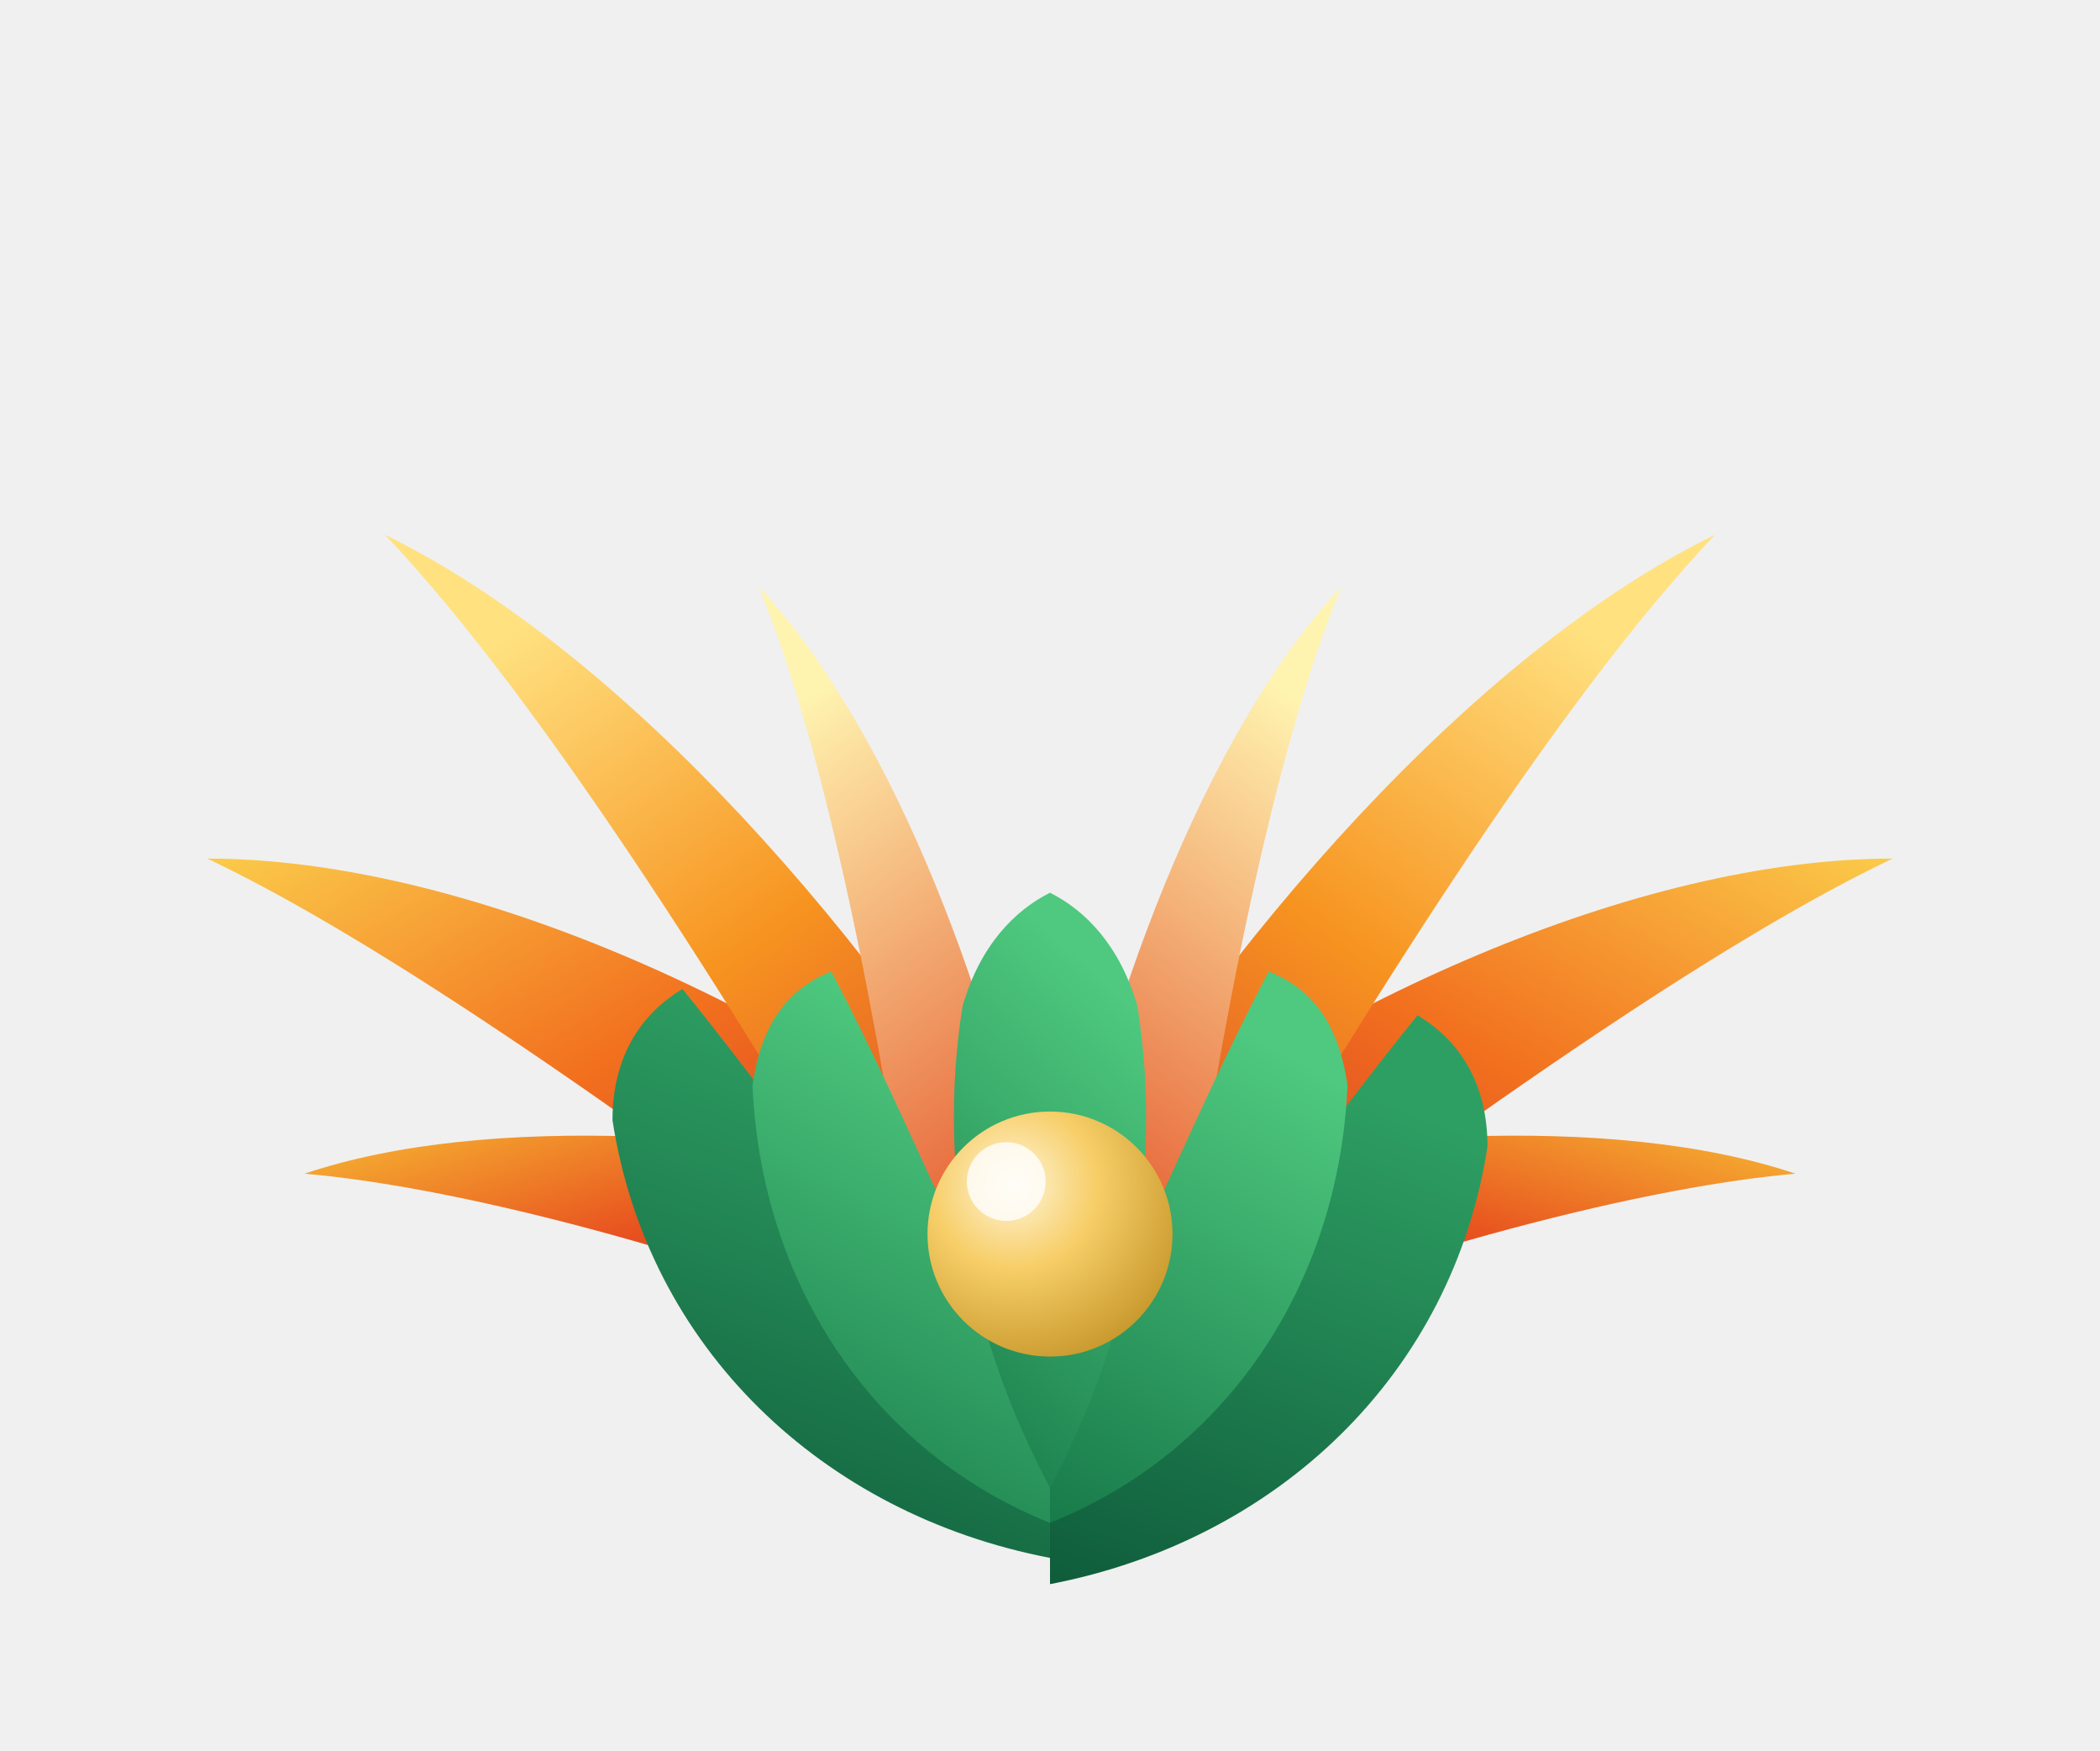
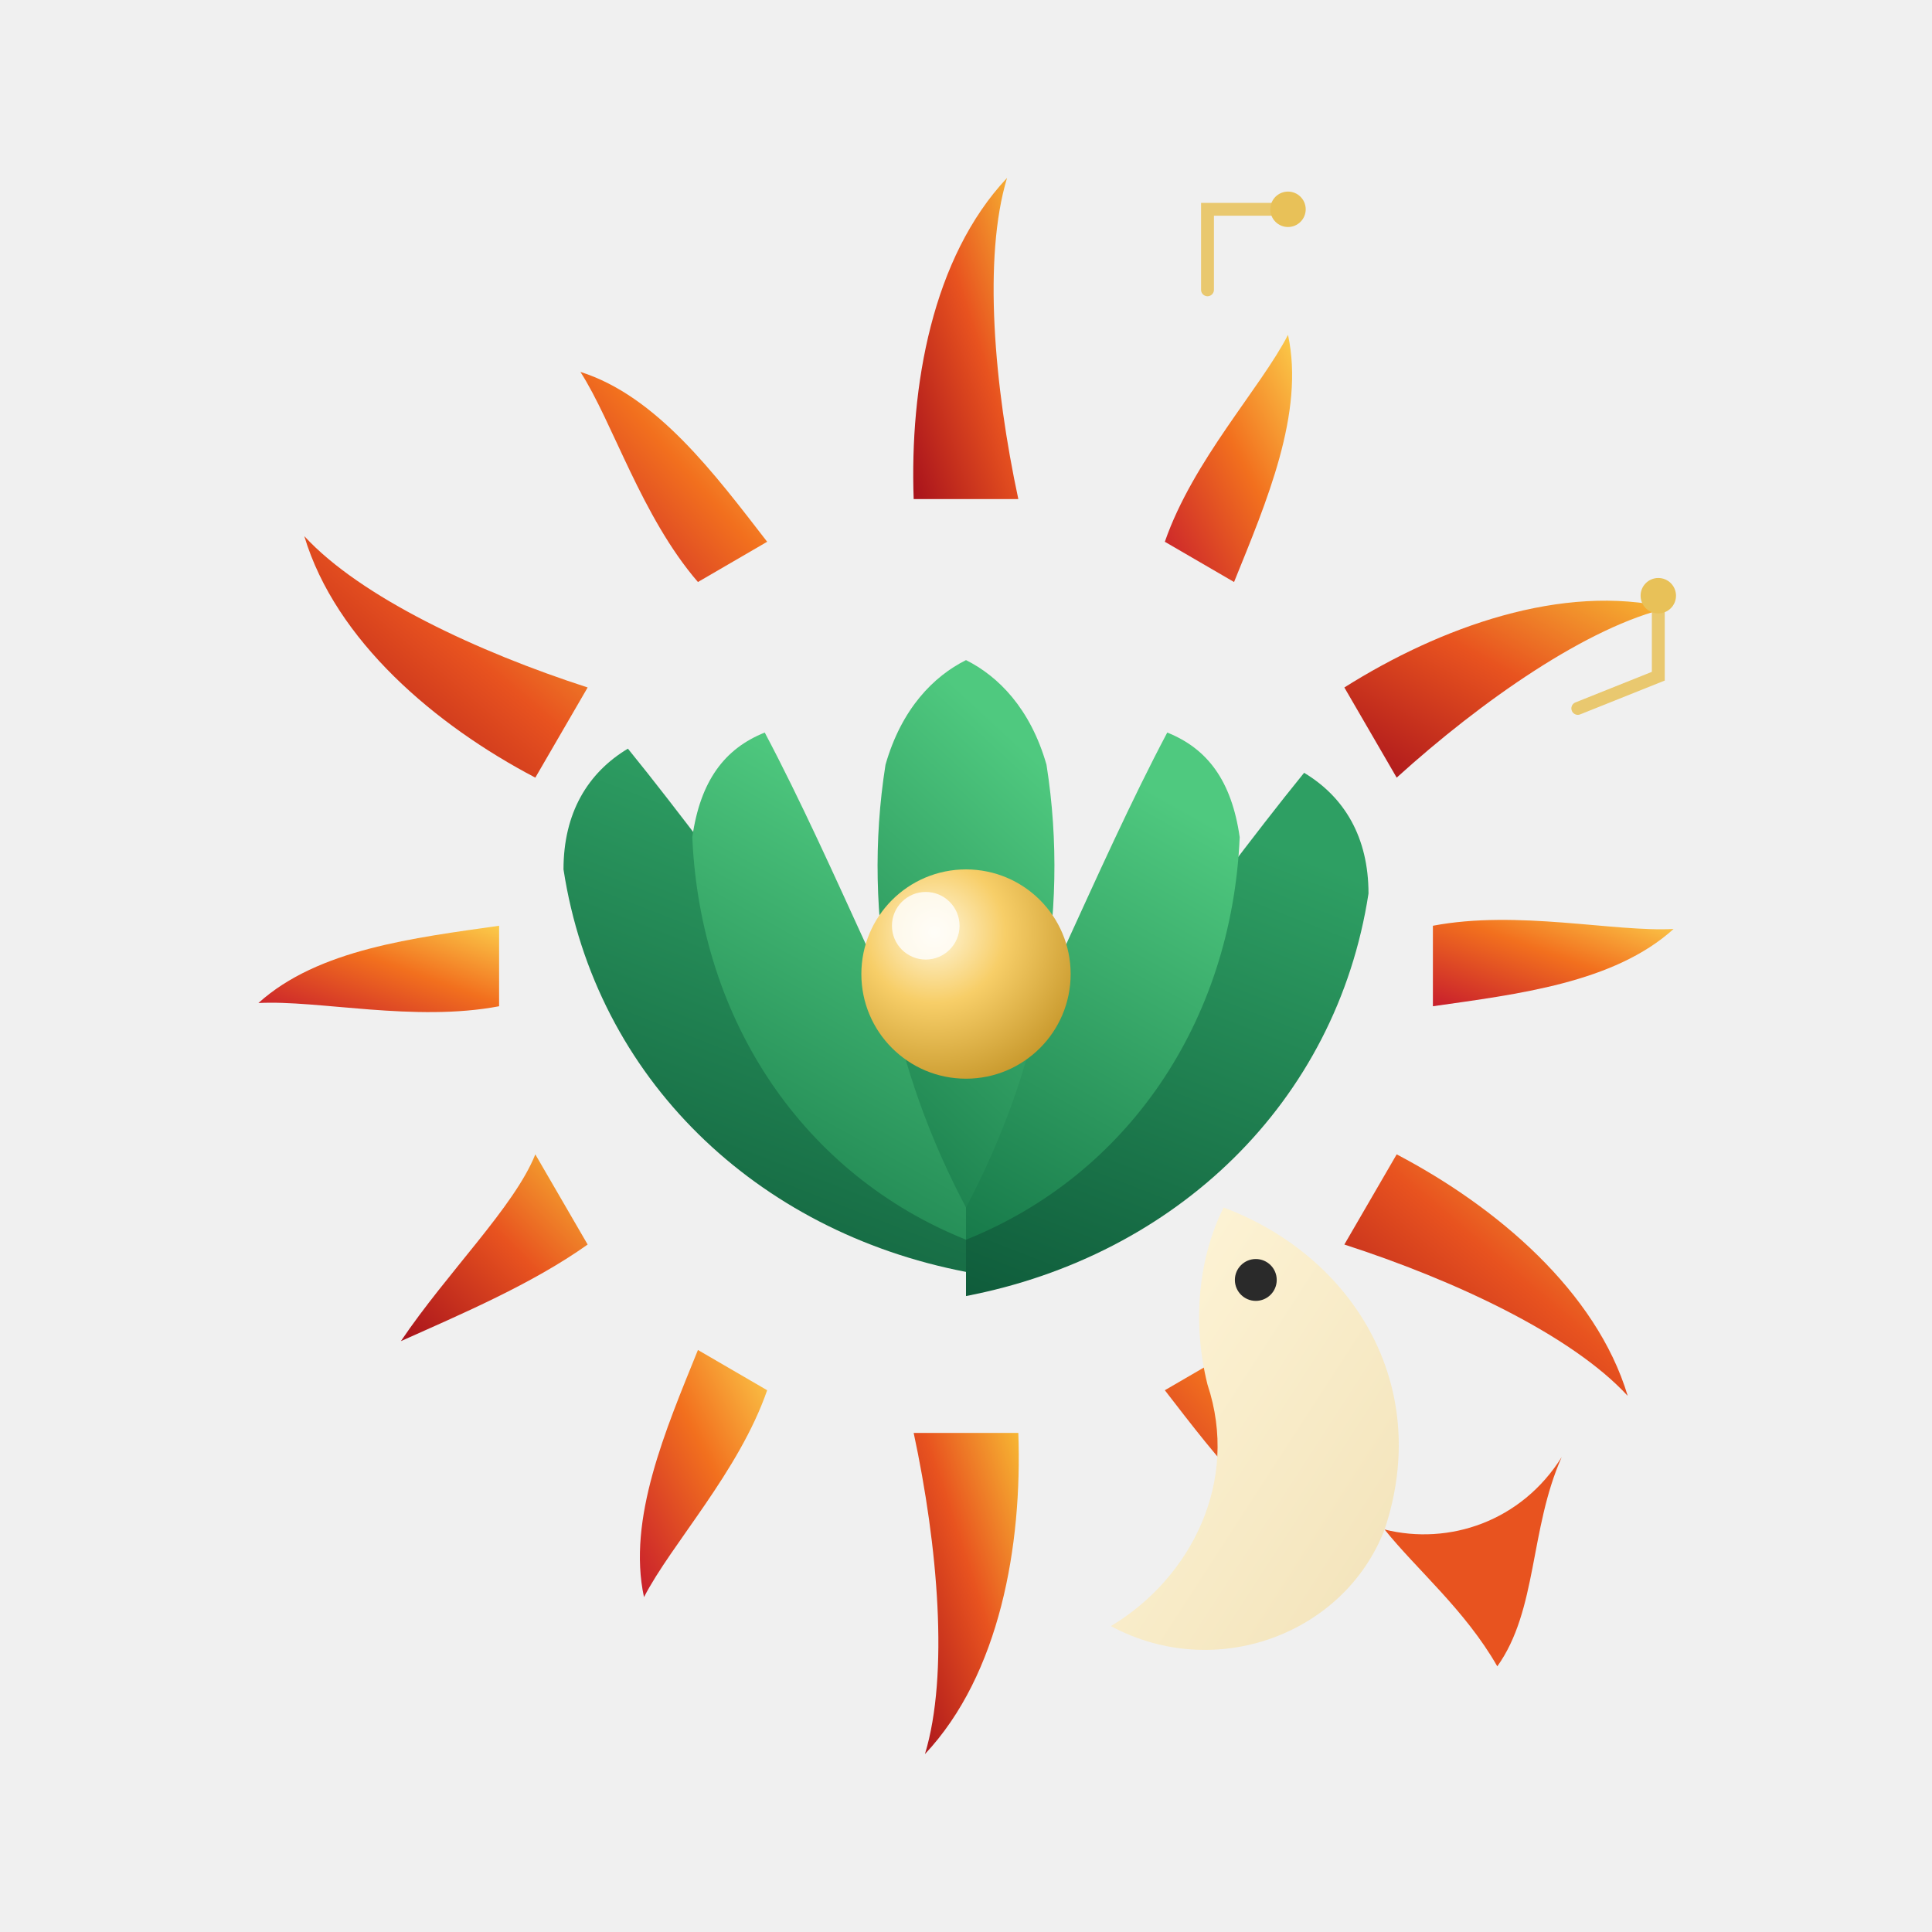
- <svg xmlns="http://www.w3.org/2000/svg" viewBox="0 0 240 200" role="img" aria-label="Nexa">
+ <svg xmlns="http://www.w3.org/2000/svg" viewBox="0 0 240 240" role="img" aria-label="Nexa">
  <defs>
    <linearGradient id="flameOuter" x1="0" y1="1" x2="1" y2="0">
      <stop offset="0%" stop-color="#A8121C" />
      <stop offset="55%" stop-color="#E8531F" />
      <stop offset="100%" stop-color="#F7B733" />
    </linearGradient>
    <linearGradient id="flameMid" x1="0" y1="1" x2="1" y2="0">
      <stop offset="0%" stop-color="#C81E2C" />
      <stop offset="55%" stop-color="#F2701E" />
      <stop offset="100%" stop-color="#FBCB4A" />
-     </linearGradient>
-     <linearGradient id="flameInner" x1="0" y1="1" x2="0.6" y2="0">
-       <stop offset="0%" stop-color="#D4302C" />
-       <stop offset="55%" stop-color="#F79420" />
-       <stop offset="100%" stop-color="#FFE180" />
-     </linearGradient>
-     <linearGradient id="flameTip" x1="0" y1="1" x2="0.3" y2="0">
-       <stop offset="0%" stop-color="#E2481F" />
-       <stop offset="100%" stop-color="#FFF3B0" />
    </linearGradient>
    <linearGradient id="petalOuter" x1="0" y1="1" x2="0.3" y2="0">
      <stop offset="0%" stop-color="#0F5C3B" />
      <stop offset="100%" stop-color="#2E9F63" />
    </linearGradient>
    <linearGradient id="petalInner" x1="0" y1="1" x2="0.3" y2="0">
      <stop offset="0%" stop-color="#177A4A" />
      <stop offset="100%" stop-color="#4FC97F" />
    </linearGradient>
    <radialGradient id="jewel" cx="35%" cy="30%" r="75%">
      <stop offset="0%" stop-color="#FFF6DA" />
      <stop offset="45%" stop-color="#F7CE68" />
      <stop offset="100%" stop-color="#C99A2E" />
    </radialGradient>
+     <linearGradient id="koiBody" x1="0" y1="0" x2="1" y2="1">
+       <stop offset="0%" stop-color="#FFF6DA" />
+       <stop offset="100%" stop-color="#F2E2B8" />
+     </linearGradient>
  </defs>
  <g>
-     <path d="M 125.9 135.2 C 152.6 129.5 184.0 127.0 205.2 134.1 C 185.8 135.8 155.7 144.2 130.1 154.8 Z" fill="url(#flameOuter)" />
-     <path d="M 122.7 136.5 C 150.3 114.6 187.2 98.1 216.3 98.1 C 193.8 108.8 161.4 132.4 133.3 153.5 Z" fill="url(#flameMid)" />
-     <path d="M 120.6 139.8 C 139.9 107.2 168.6 74.5 196.0 61.1 C 177.4 80.7 154.6 117.5 135.4 150.2 Z" fill="url(#flameInner)" />
-     <path d="M 120.7 143.2 C 126.2 115.0 137.6 84.0 153.3 67.0 C 145.5 86.0 139.3 118.2 135.3 146.8 Z" fill="url(#flameTip)" />
+     <path d="M 113.5 62.0 C 113.0 48.0 115.8 32.0 125.1 22.1 C 122.1 32.0 123.5 48.0 126.5 62.0 Z" fill="url(#flameOuter)" />
+     <path d="M 86.7 72.3 C 79.7 64.2 76.1 52.4 72.1 46.2 C 81.6 49.2 88.8 58.9 95.3 67.3 Z" fill="url(#flameMid)" />
+     <path d="M 66.5 96.6 C 54.1 90.1 41.7 79.6 37.8 66.6 C 44.8 74.2 59.4 81.0 73.0 85.4 Z" fill="url(#flameOuter)" />
+     <path d="M 62.0 125.0 C 51.5 127.0 39.5 124.2 32.1 124.6 C 39.5 117.9 51.5 116.5 62.0 115.0 Z" fill="url(#flameMid)" />
+     <path d="M 73.0 154.6 C 66.1 159.5 57.4 163.2 49.8 166.6 C 55.6 158.0 63.9 149.9 66.5 143.4 Z" fill="url(#flameOuter)" />
+     <path d="M 95.3 172.7 C 91.8 182.8 83.4 191.8 80.0 198.4 C 77.9 188.7 82.7 177.6 86.7 167.7 Z" fill="url(#flameMid)" />
+     <path d="M 126.5 178.0 C 127.0 192.0 124.2 208.0 114.9 217.9 C 117.9 208.0 116.5 192.0 113.5 178.0 Z" fill="url(#flameOuter)" />
+     <path d="M 153.3 167.7 C 160.3 175.8 163.9 187.6 167.9 193.8 C 158.4 190.8 151.2 181.1 144.7 172.7 Z" fill="url(#flameMid)" />
+     <path d="M 173.5 143.4 C 185.9 149.9 198.3 160.4 202.2 173.4 C 195.2 165.8 180.6 159.0 167.0 154.6 Z" fill="url(#flameOuter)" />
+     <path d="M 178.0 115.0 C 188.5 113.0 200.5 115.8 207.9 115.4 C 200.5 122.1 188.5 123.5 178.0 125.0 Z" fill="url(#flameMid)" />
+     <path d="M 167.0 85.4 C 178.9 77.9 194.1 72.4 207.3 75.5 C 197.3 77.8 184.1 87.0 173.5 96.6 Z" fill="url(#flameOuter)" />
+     <path d="M 144.7 67.3 C 148.2 57.2 156.6 48.2 160.0 41.6 C 162.1 51.3 157.3 62.4 153.3 72.3 Z" fill="url(#flameMid)" />
  </g>
-   <g transform="translate(240,0) scale(-1,1)">
-     <path d="M 125.9 135.2 C 152.6 129.5 184.0 127.0 205.2 134.1 C 185.8 135.8 155.7 144.2 130.1 154.8 Z" fill="url(#flameOuter)" />
-     <path d="M 122.7 136.5 C 150.3 114.6 187.2 98.1 216.3 98.1 C 193.8 108.8 161.4 132.4 133.3 153.5 Z" fill="url(#flameMid)" />
-     <path d="M 120.6 139.8 C 139.9 107.2 168.6 74.5 196.0 61.1 C 177.4 80.7 154.6 117.5 135.4 150.2 Z" fill="url(#flameInner)" />
-     <path d="M 120.7 143.2 C 126.2 115.0 137.6 84.0 153.3 67.0 C 145.5 86.0 139.3 118.2 135.3 146.8 Z" fill="url(#flameTip)" />
+   <g stroke="#E8C158" stroke-width="1.6" fill="none" opacity="0.85" stroke-linecap="round">
+     <path d="M 150 36 L 150 26 L 160 26" />
+     <path d="M 196 88 L 206 84 L 206 74" />
  </g>
+   <circle cx="160" cy="26" r="2.2" fill="#E8C158" />
+   <circle cx="206" cy="74" r="2.2" fill="#E8C158" />
+   <path d="M 152 150 C 168 156, 178 172, 172 190 C 167 203, 151 209, 138 202 C 148 196, 154 184, 150 172 C 148 164, 149 156, 152 150 Z" fill="url(#koiBody)" />
+   <path d="M 172 190 C 180 192, 189 189, 194 181 C 190 190, 191 200, 186 207 C 182 200, 176 195, 172 190 Z" fill="#E8531F" />
+   <circle cx="156" cy="159" r="2.6" fill="#2A2A2A" />
  <g>
-     <path d="M120 178 C 94 173, 74 154, 70 128 C 70 121, 73 116, 78 113 C 91 129, 105 150, 120 164 Z" fill="url(#petalOuter)" />
-     <path d="M120 181 C 146 176, 166 157, 170 131 C 170 124, 167 119, 162 116 C 149 132, 135 153, 120 167 Z" fill="url(#petalOuter)" />
-     <path d="M120 174 C 100 166, 87 147, 86 124 C 87 117, 90 113, 95 111 C 104 128, 112 149, 120 162 Z" fill="url(#petalInner)" />
-     <path d="M120 174 C 140 166, 153 147, 154 124 C 153 117, 150 113, 145 111 C 136 128, 128 149, 120 162 Z" fill="url(#petalInner)" />
-     <path d="M120 170 C 111 153, 107 134, 110 115 C 112 108, 116 104, 120 102 C 124 104, 128 108, 130 115 C 133 134, 129 153, 120 170 Z" fill="url(#petalInner)" />
+     <path d="M120 158 C 94 153, 74 134, 70 108 C 70 101, 73 96, 78 93 C 91 109, 105 130, 120 144 Z" fill="url(#petalOuter)" />
+     <path d="M120 161 C 146 156, 166 137, 170 111 C 170 104, 167 99, 162 96 C 149 112, 135 133, 120 147 Z" fill="url(#petalOuter)" />
+     <path d="M120 154 C 100 146, 87 127, 86 104 C 87 97, 90 93, 95 91 C 104 108, 112 129, 120 142 Z" fill="url(#petalInner)" />
+     <path d="M120 154 C 140 146, 153 127, 154 104 C 153 97, 150 93, 145 91 C 136 108, 128 129, 120 142 Z" fill="url(#petalInner)" />
+     <path d="M120 150 C 111 133, 107 114, 110 95 C 112 88, 116 84, 120 82 C 124 84, 128 88, 130 95 C 133 114, 129 133, 120 150 Z" fill="url(#petalInner)" />
  </g>
-   <circle cx="120" cy="141" r="14" fill="url(#jewel)" />
-   <circle cx="115" cy="135" r="4.5" fill="#FFFFFF" opacity="0.8" />
+   <circle cx="120" cy="121" r="13" fill="url(#jewel)" />
+   <circle cx="115" cy="115" r="4.2" fill="#FFFFFF" opacity="0.8" />
</svg>
